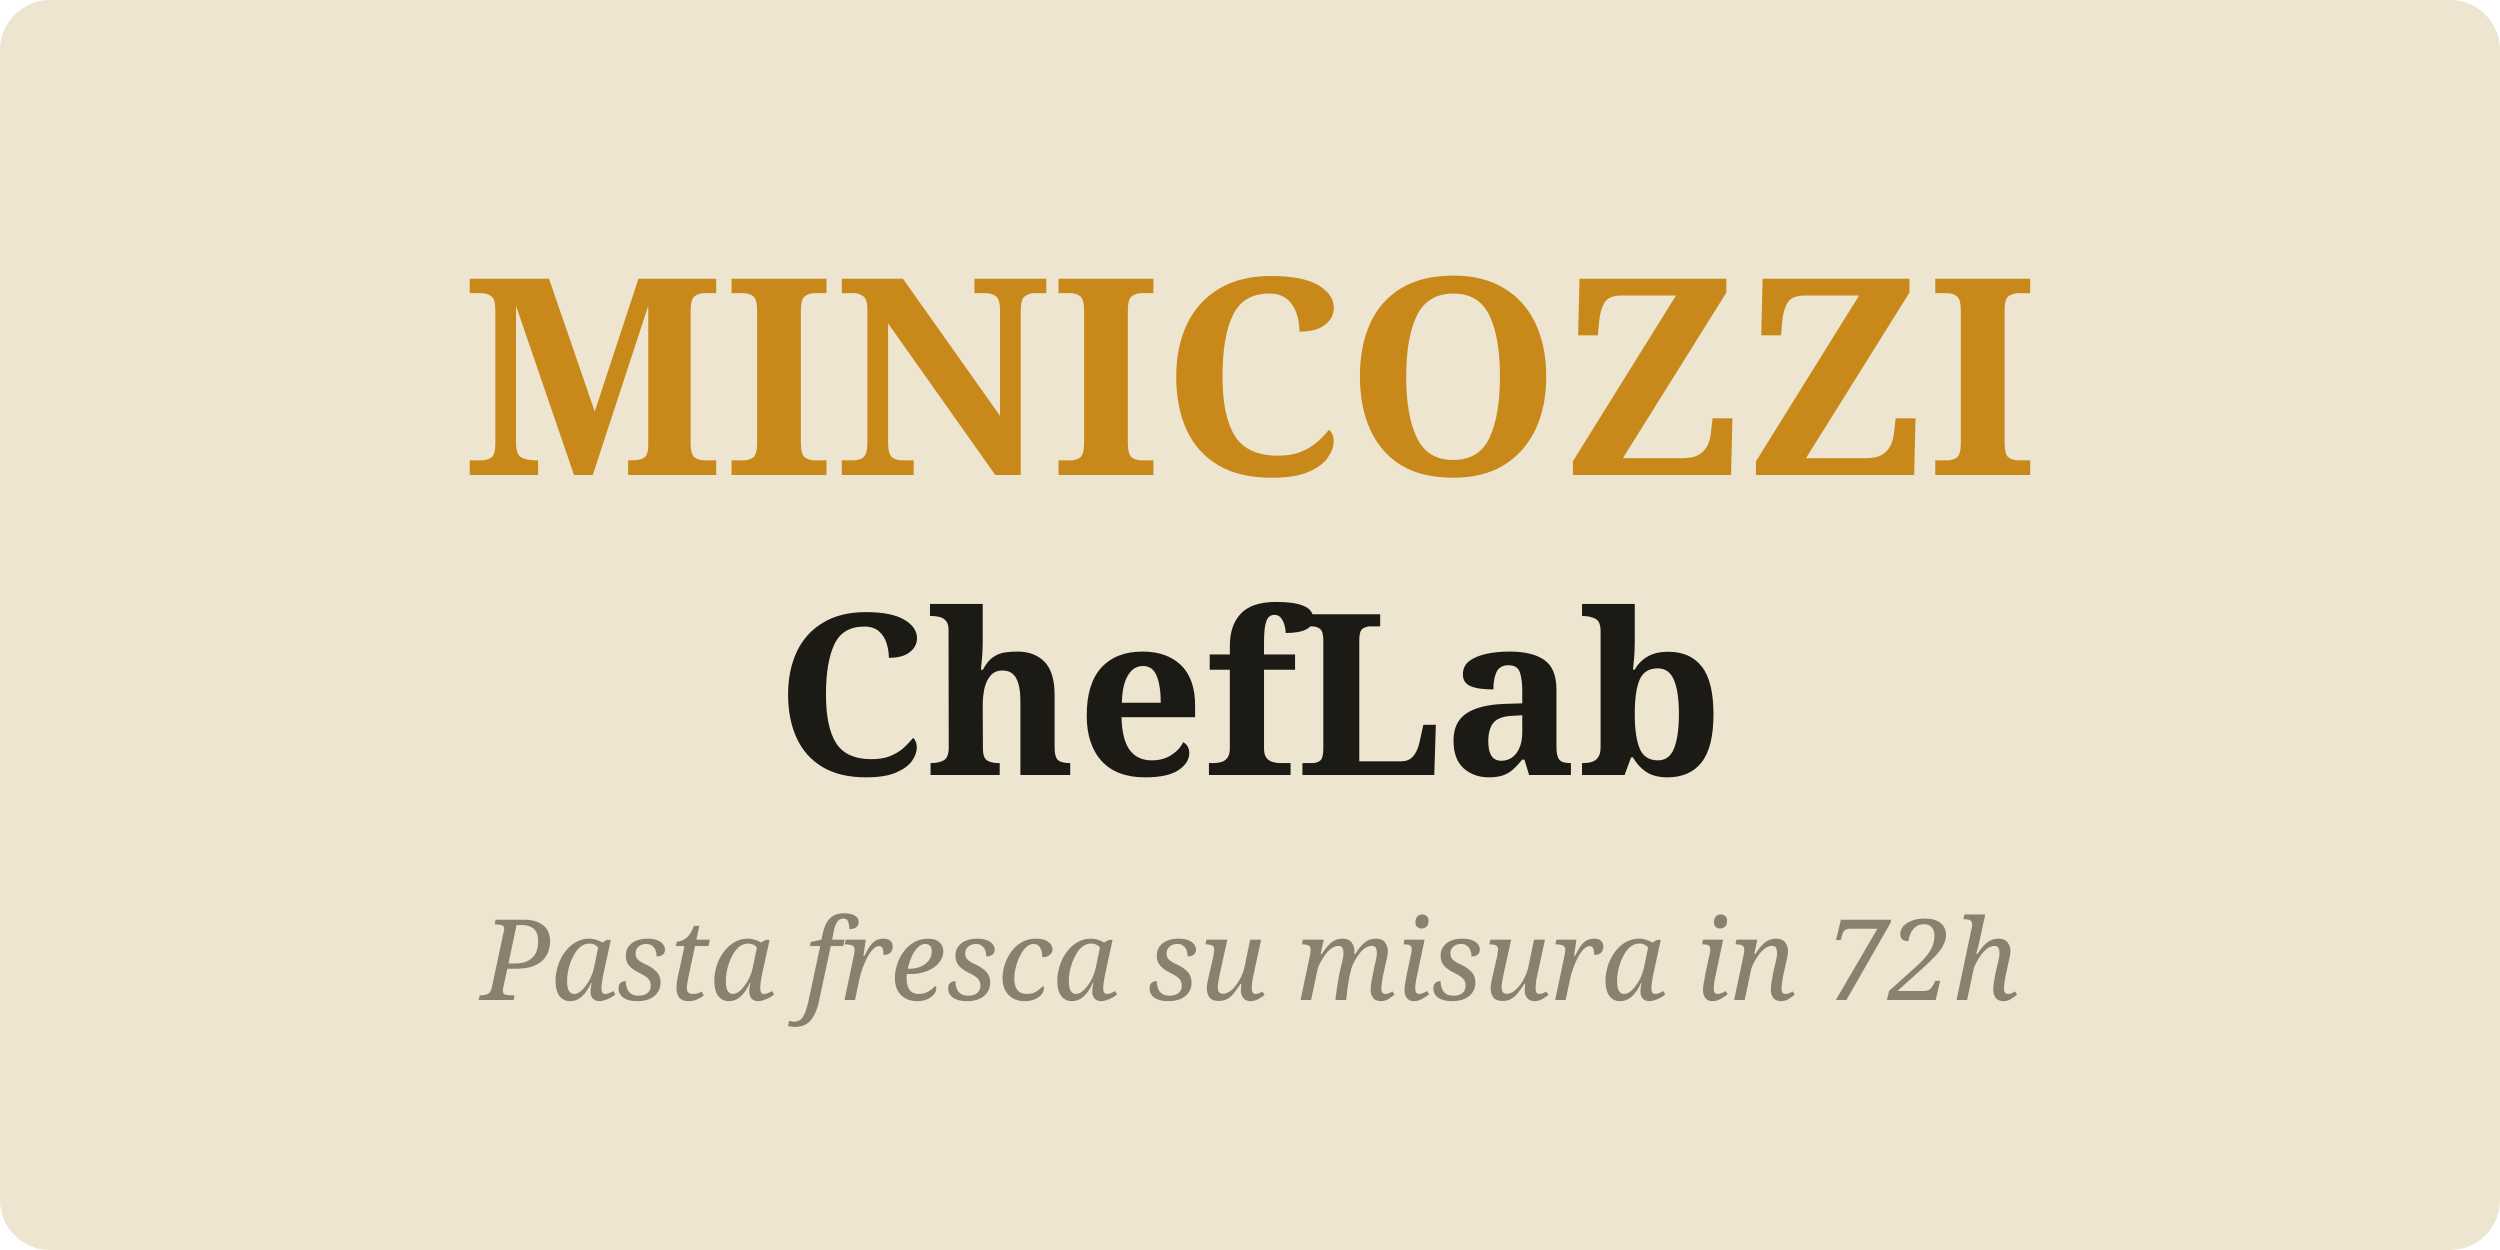
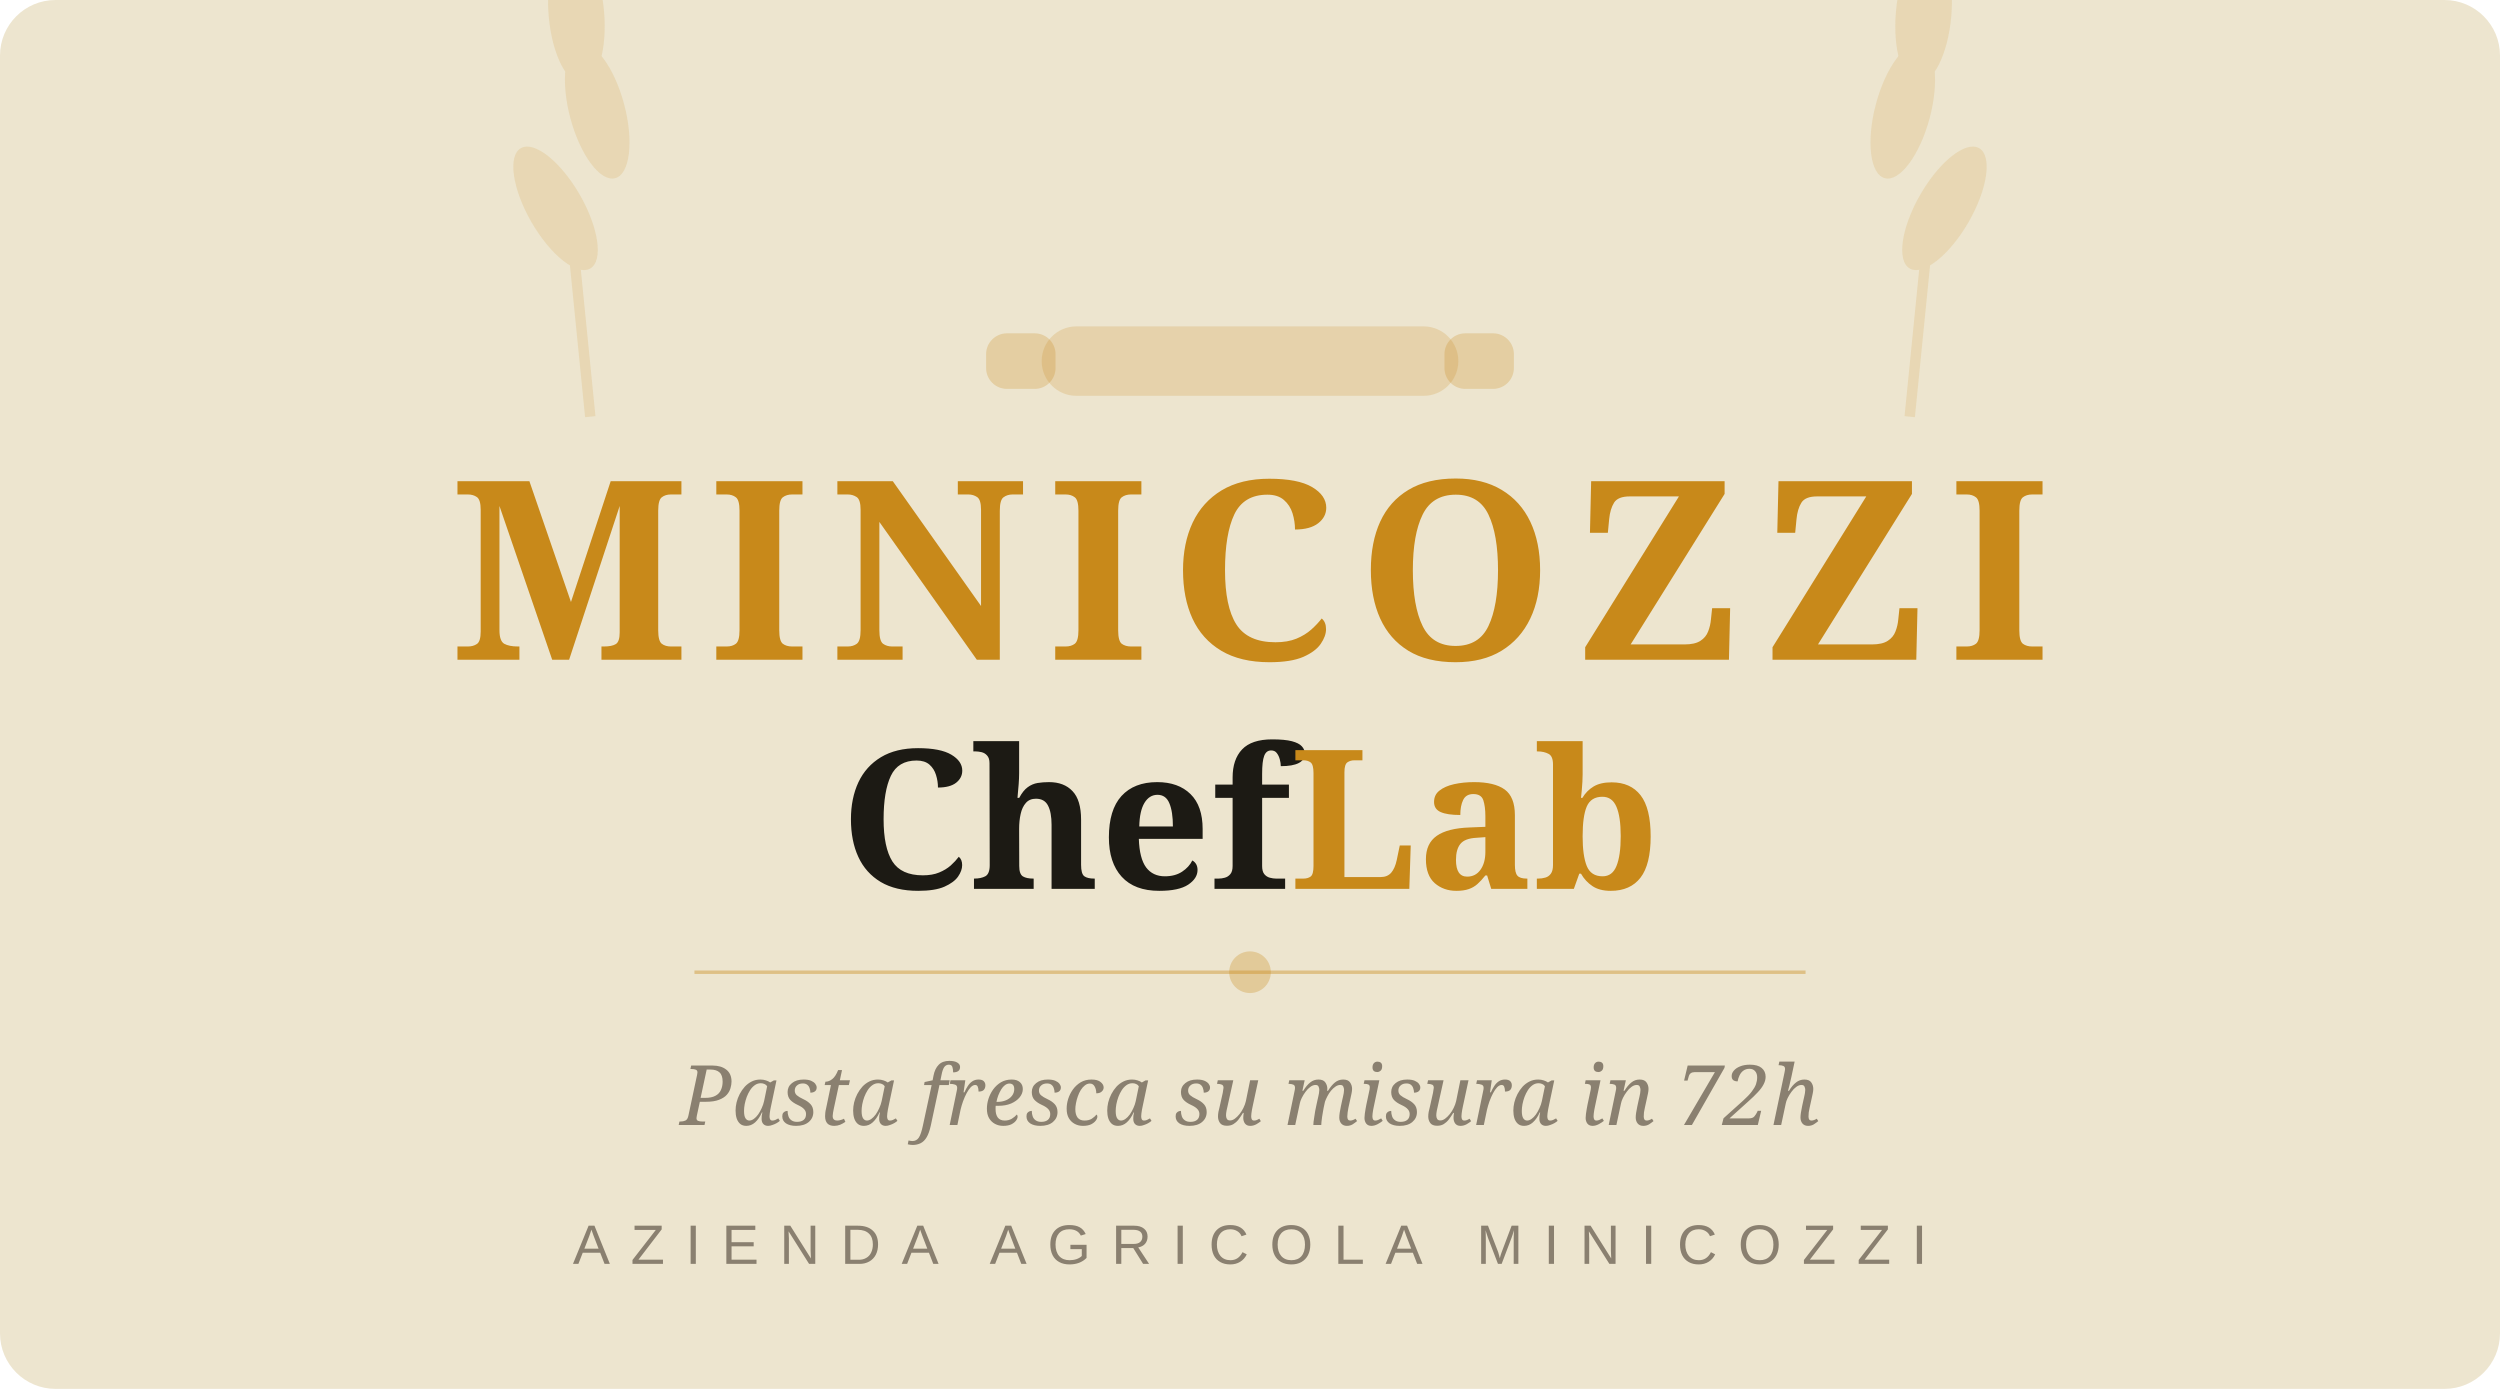
- <svg xmlns="http://www.w3.org/2000/svg" width="200" height="100" viewBox="0 0 200 100">
-   <rect width="200" height="100" fill="#EDE5CF" rx="4" />
-   <text x="100" y="38" font-family="Georgia, serif" font-size="22" font-weight="900" fill="#C8891A" text-anchor="middle">MINICOZZI</text>
-   <text x="100" y="62" font-family="Georgia, serif" font-size="18" font-weight="700" fill="#1C1A14" text-anchor="middle">ChefLab</text>
-   <text x="100" y="80" font-family="Georgia, serif" font-size="9" fill="#8A8070" text-anchor="middle" font-style="italic">Pasta fresca su misura in 72h</text>
+ <svg xmlns="http://www.w3.org/2000/svg" width="360" height="200" viewBox="0 0 360 200">
+   <rect width="360" height="200" fill="#EDE5CF" rx="8" />
+   <g transform="translate(80, 30)" opacity="0.15" fill="#C8891A">
+     <ellipse cx="0" cy="0" rx="4" ry="10" transform="rotate(-30)" />
+     <ellipse cx="0" cy="0" rx="4" ry="10" transform="translate(6,-14) rotate(-15)" />
+     <ellipse cx="0" cy="0" rx="4" ry="10" transform="translate(3,-28) rotate(-5)" />
+     <line x1="2" y1="0" x2="5" y2="30" stroke="#C8891A" stroke-width="1.5" />
+   </g>
+   <g transform="translate(280, 30) scale(-1,1)" opacity="0.15" fill="#C8891A">
+     <ellipse cx="0" cy="0" rx="4" ry="10" transform="rotate(-30)" />
+     <ellipse cx="0" cy="0" rx="4" ry="10" transform="translate(6,-14) rotate(-15)" />
+     <ellipse cx="0" cy="0" rx="4" ry="10" transform="translate(3,-28) rotate(-5)" />
+     <line x1="2" y1="0" x2="5" y2="30" stroke="#C8891A" stroke-width="1.5" />
+   </g>
+   <g transform="translate(180, 52)">
+     <rect x="-30" y="-5" width="60" height="10" rx="5" fill="#C8891A" opacity="0.2" />
+     <rect x="-38" y="-4" width="10" height="8" rx="3" fill="#C8891A" opacity="0.25" />
+     <rect x="28" y="-4" width="10" height="8" rx="3" fill="#C8891A" opacity="0.25" />
+   </g>
+   <text x="180" y="95" font-family="Georgia, 'Playfair Display', serif" font-size="36" font-weight="900" fill="#C8891A" text-anchor="middle" letter-spacing="3">MINICOZZI</text>
+   <text x="180" y="128" font-family="Georgia, 'Playfair Display', serif" font-size="28" font-weight="700" fill="#1C1A14" text-anchor="middle">Chef<tspan fill="#C8891A">Lab</tspan>
+   </text>
+   <line x1="100" y1="140" x2="260" y2="140" stroke="#C8891A" stroke-width="0.5" opacity="0.4" />
+   <circle cx="180" cy="140" r="3" fill="#C8891A" opacity="0.3" />
+   <text x="180" y="162" font-family="Georgia, 'Playfair Display', serif" font-size="12" fill="#8A8070" text-anchor="middle" font-style="italic">Pasta fresca su misura in 72h</text>
+   <text x="180" y="182" font-family="'Helvetica Neue', Arial, sans-serif" font-size="8" fill="#8A8070" text-anchor="middle" letter-spacing="3" text-transform="uppercase">AZIENDA AGRICOLA MINICOZZI</text>
</svg>
